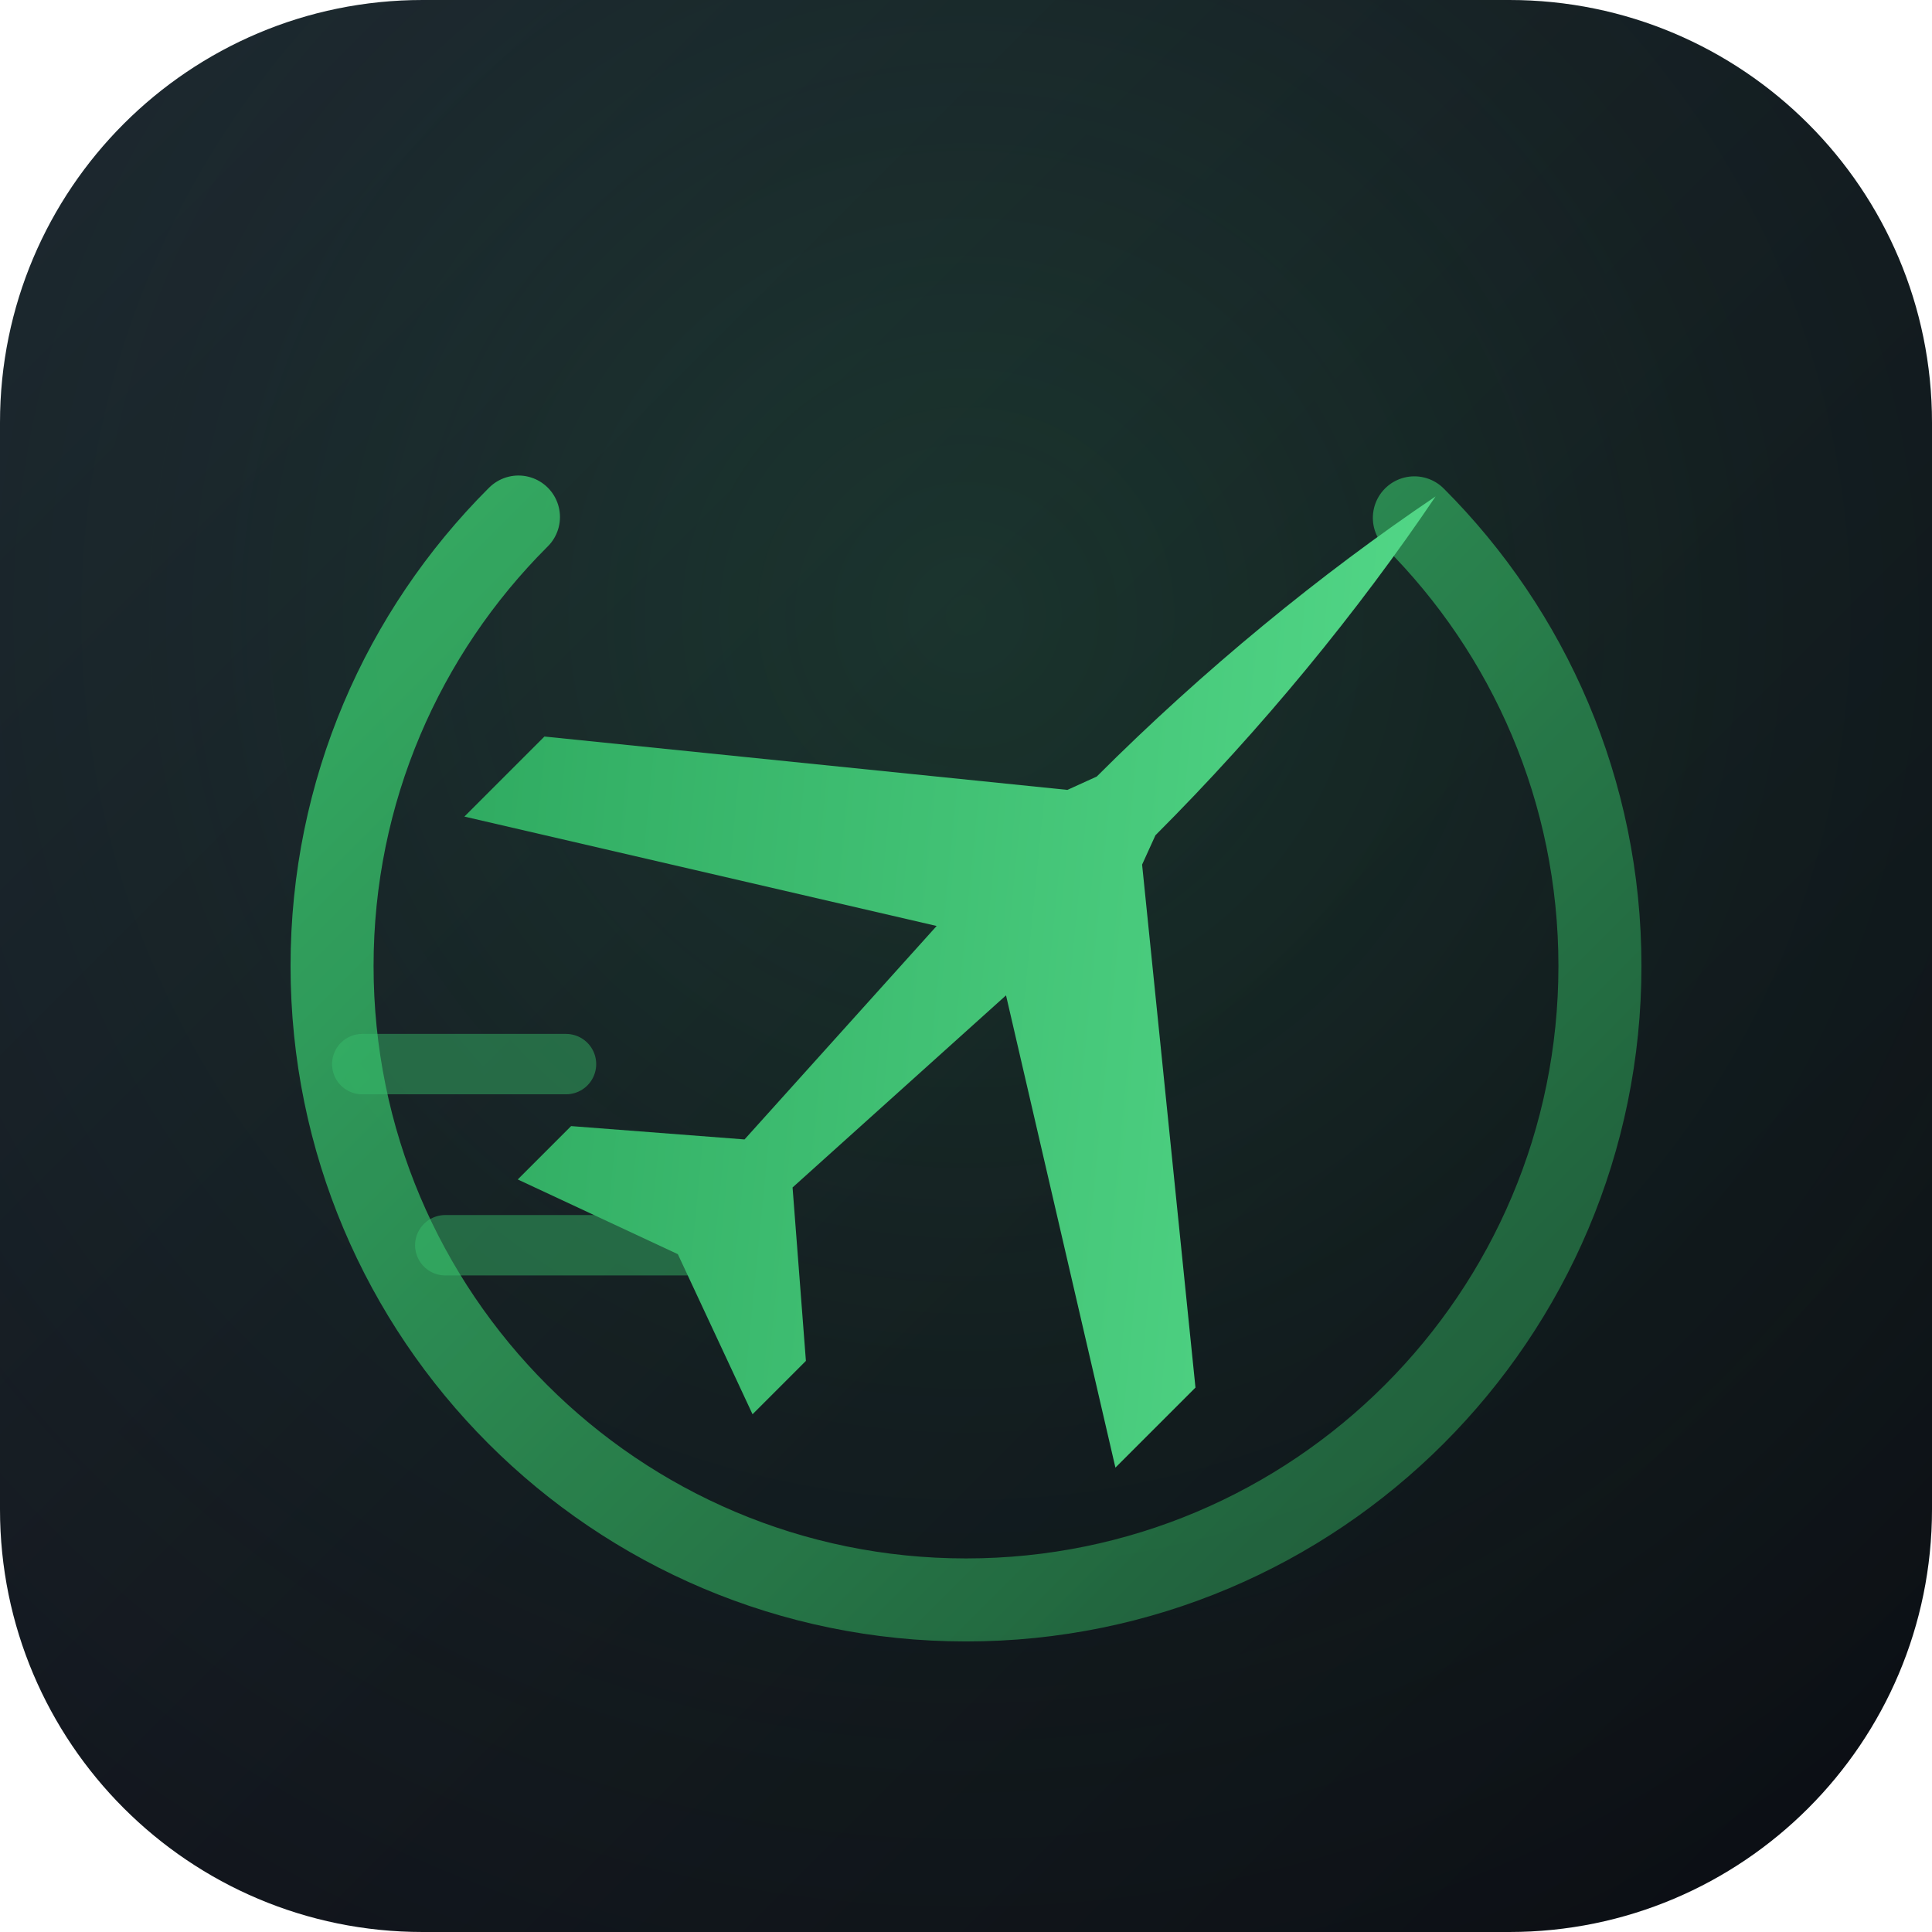
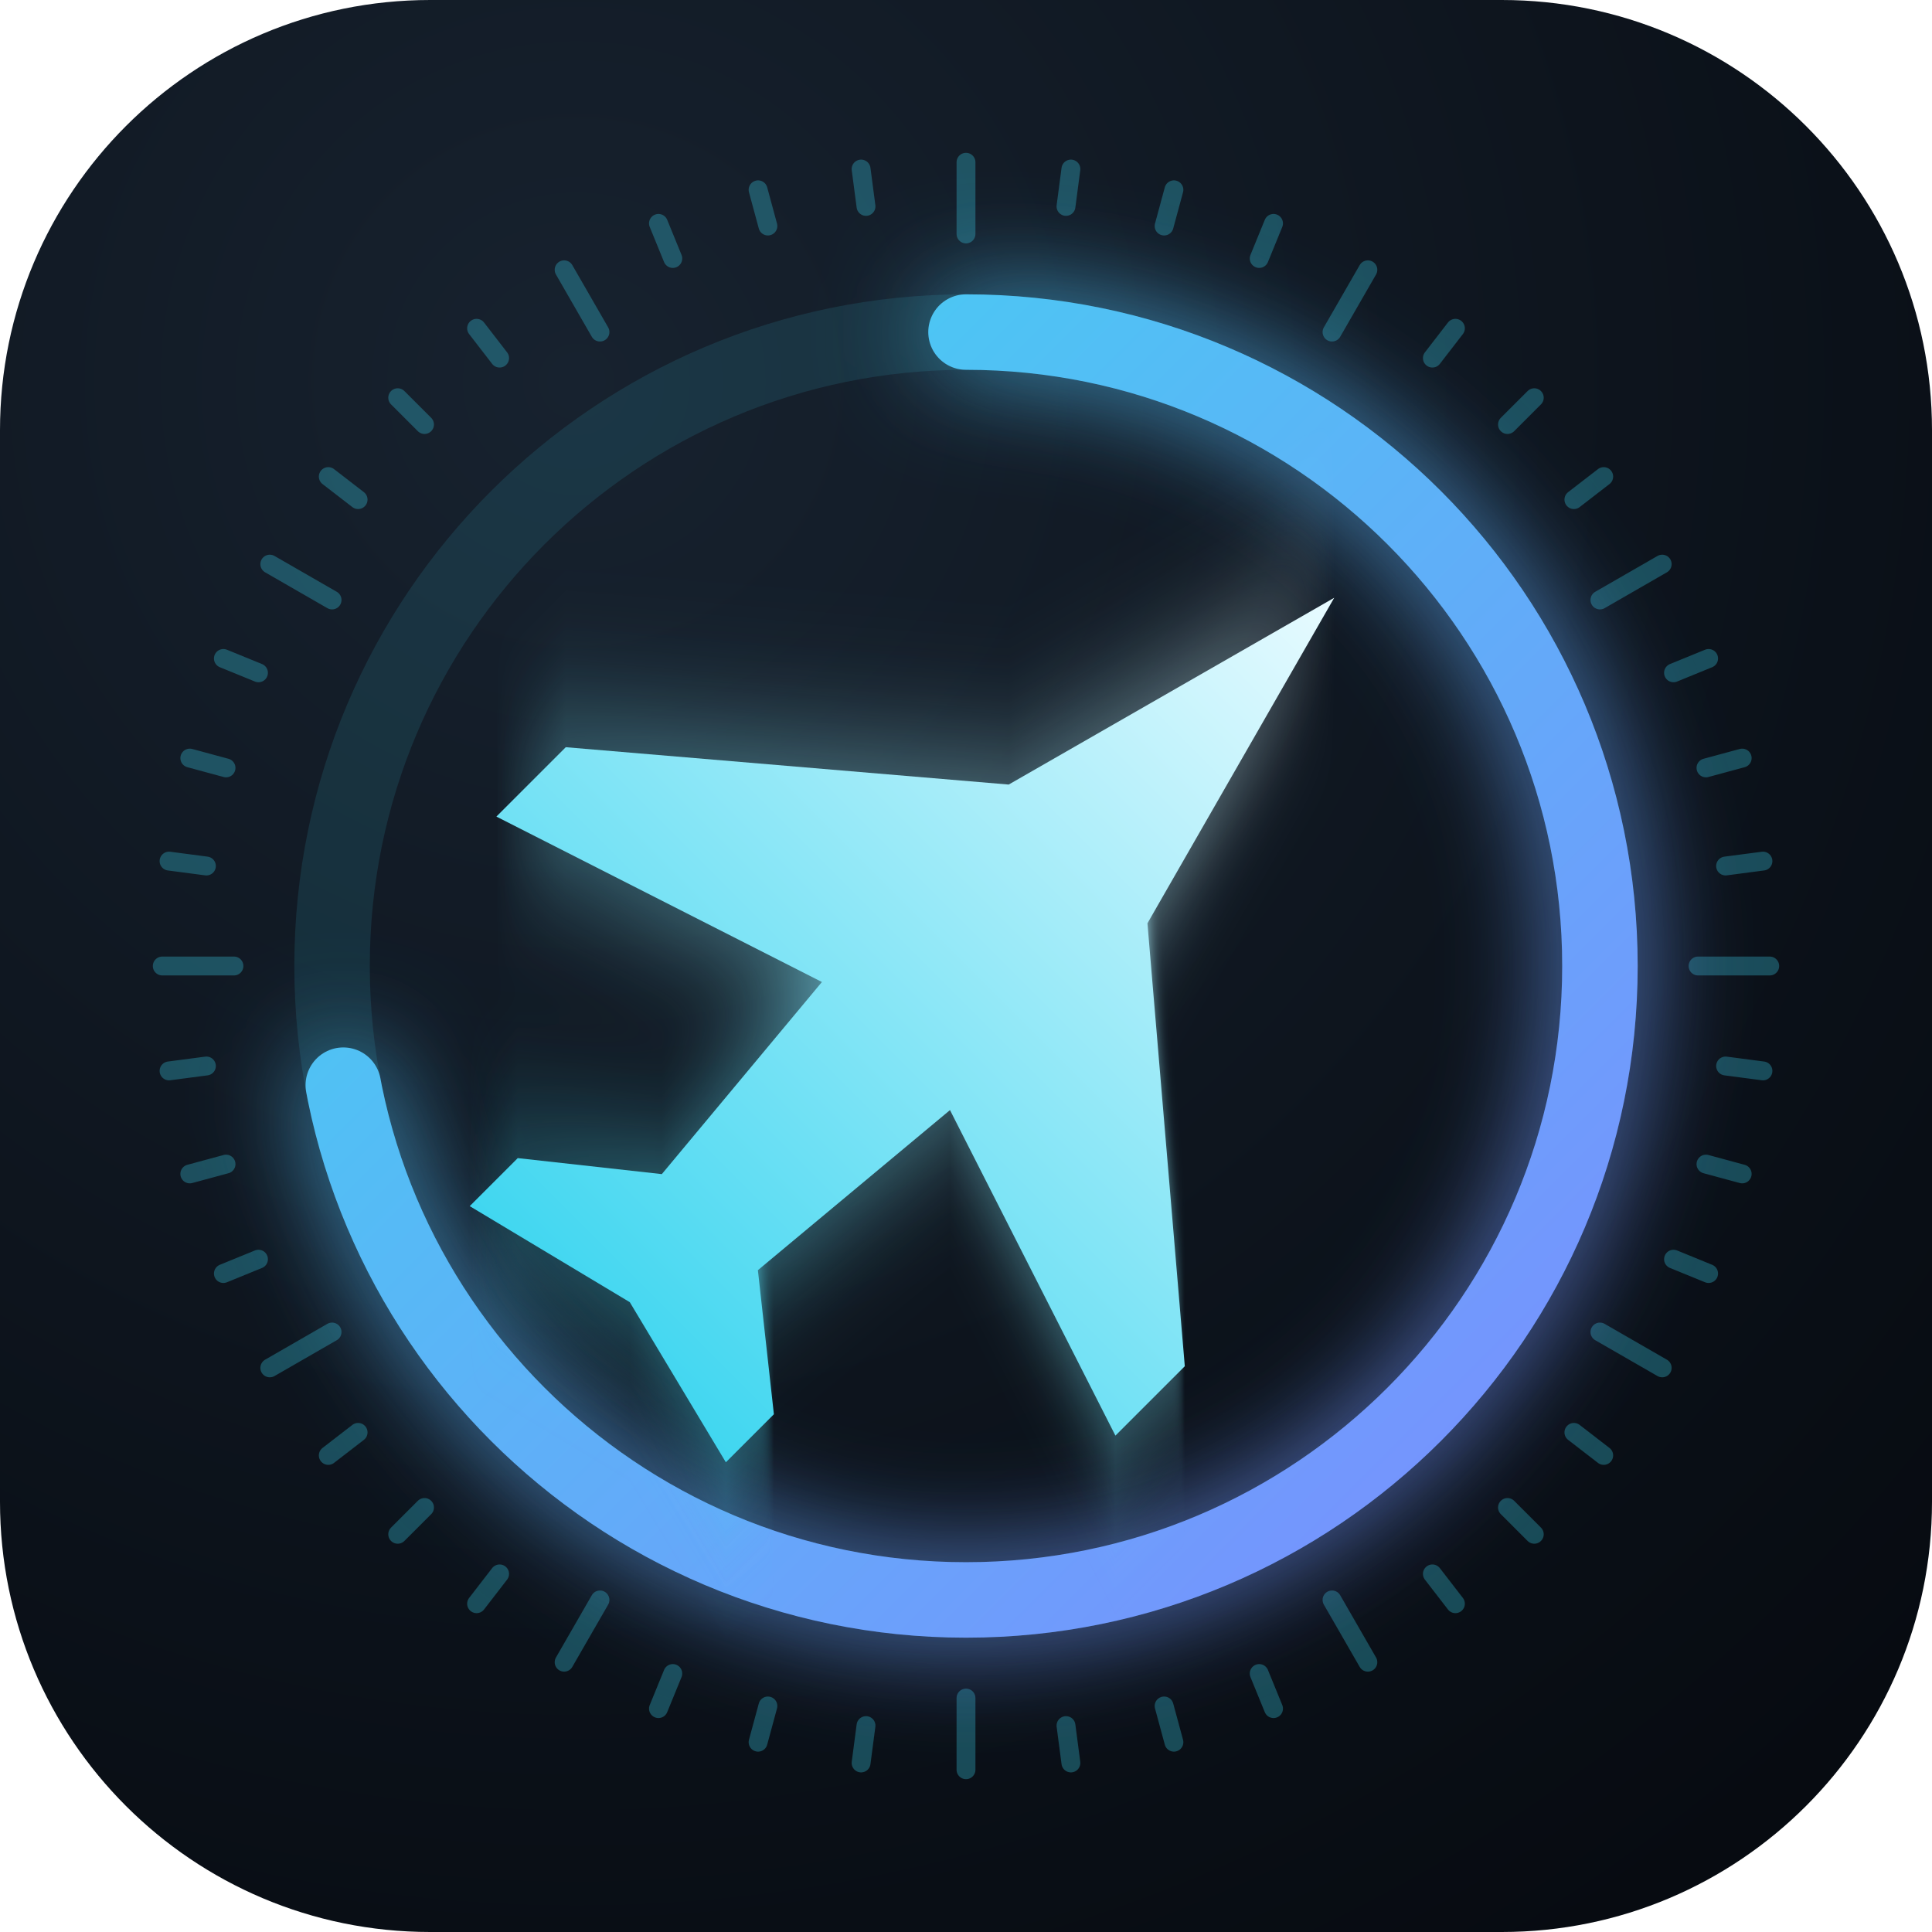
<svg xmlns="http://www.w3.org/2000/svg" viewBox="0 0 512 512">
  <defs>
-     <linearGradient id="bg" x1="0" y1="0" x2="1" y2="1">
-       <stop offset="0" stop-color="#1c232e" />
-       <stop offset="0.55" stop-color="#12161d" />
-       <stop offset="1" stop-color="#0b0e13" />
+     <radialGradient id="bgg" cx=".3" cy=".2" r="1.1">
+       <stop offset="0" stop-color="#17222f" />
+       <stop offset=".6" stop-color="#0b1119" />
+       <stop offset="1" stop-color="#05080d" />
+     </radialGradient>
+     <linearGradient id="ring" x1="0" y1="1" x2="1" y2="0">
+       <stop offset="0" stop-color="#7c8cff" />
+       <stop offset="1" stop-color="#3fd6f0" />
    </linearGradient>
-     <radialGradient id="glow" cx="0.5" cy="0.32" r="0.75">
-       <stop offset="0" stop-color="#39c26d" stop-opacity="0.16" />
-       <stop offset="0.55" stop-color="#39c26d" stop-opacity="0.05" />
-       <stop offset="1" stop-color="#39c26d" stop-opacity="0" />
-     </radialGradient>
-     <linearGradient id="jet" x1="0" y1="1" x2="1" y2="0">
-       <stop offset="0" stop-color="#2ba55c" />
-       <stop offset="1" stop-color="#5ee694" />
+     <linearGradient id="jet" x1="0" y1="1" x2="0" y2="0">
+       <stop offset="0" stop-color="#3fd6f0" />
+       <stop offset="1" stop-color="#e9fbff" />
    </linearGradient>
-     <linearGradient id="ring" x1="0" y1="1" x2="1" y2="0">
-       <stop offset="0" stop-color="#1f5c39" />
-       <stop offset="1" stop-color="#39c26d" />
-     </linearGradient>
+     <filter id="glow" x="-50%" y="-50%" width="200%" height="200%">
+       <feGaussianBlur stdDeviation="14" />
+     </filter>
  </defs>
-   <rect width="512" height="512" rx="112" fill="url(#bg)" />
-   <rect width="512" height="512" rx="112" fill="url(#glow)" />
-   <circle cx="256" cy="256" r="168" fill="none" stroke="url(#ring)" stroke-width="22" stroke-linecap="round" stroke-dasharray="792 264" stroke-dashoffset="-132" transform="rotate(-90 256 256)" opacity="0.9" />
-   <g stroke="#39c26d" stroke-opacity="0.45" stroke-width="16" stroke-linecap="round" fill="none">
-     <path d="M118 330 h74" />
-     <path d="M96 282 h54" />
-   </g>
-   <g transform="rotate(45 256 256)">
-     <path d="M256 80              C 263 116 267 156 267 196              L 270 204 378 292 378 322 269 254              L 265 330 300 360 300 380 256 364 212 380 212 360 247 330              L 243 254 134 322 134 292 242 204              L 245 196 C 245 156 249 116 256 80 Z" fill="url(#jet)" />
+   <rect id="bg" width="512" height="512" rx="114" fill="url(#bgg)" />
+   <g id="fg">
+     <g stroke="#3fd6f0" stroke-opacity=".3" stroke-width="5" stroke-linecap="round">
+       <path d="M256 62L256 43" />
+       <path d="M282.5 54.7L283.8 44.8" />
+       <path d="M308.5 59.9L311.1 50.3" />
+       <path d="M333.7 68.5L337.5 59.2" />
+       <path d="M353 88L362.5 71.5" />
+       <path d="M379.6 94.9L385.7 87" />
+       <path d="M399.5 112.5L406.6 105.4" />
+       <path d="M417.1 132.4L425 126.3" />
+       <path d="M424 159L440.5 149.5" />
+       <path d="M443.5 178.3L452.8 174.5" />
+       <path d="M452.1 203.5L461.7 200.9" />
+       <path d="M457.3 229.5L467.2 228.2" />
+       <path d="M450 256L469 256" />
+       <path d="M457.3 282.5L467.2 283.8" />
+       <path d="M452.1 308.5L461.7 311.1" />
+       <path d="M443.5 333.7L452.8 337.5" />
+       <path d="M424 353L440.5 362.5" />
+       <path d="M417.1 379.6L425 385.7" />
+       <path d="M399.5 399.5L406.6 406.6" />
+       <path d="M379.6 417.1L385.7 425" />
+       <path d="M353 424L362.5 440.5" />
+       <path d="M333.7 443.5L337.5 452.8" />
+       <path d="M308.5 452.1L311.1 461.7" />
+       <path d="M282.5 457.3L283.8 467.2" />
+       <path d="M256 450L256 469" />
+       <path d="M229.5 457.3L228.2 467.2" />
+       <path d="M203.5 452.1L200.9 461.7" />
+       <path d="M178.3 443.5L174.5 452.8" />
+       <path d="M159 424L149.5 440.5" />
+       <path d="M132.4 417.1L126.3 425" />
+       <path d="M112.5 399.5L105.4 406.6" />
+       <path d="M94.9 379.6L87 385.7" />
+       <path d="M88 353L71.5 362.5" />
+       <path d="M68.5 333.7L59.2 337.5" />
+       <path d="M59.9 308.5L50.3 311.1" />
+       <path d="M54.7 282.5L44.8 283.8" />
+       <path d="M62 256L43 256" />
+       <path d="M54.7 229.5L44.8 228.2" />
+       <path d="M59.9 203.5L50.3 200.9" />
+       <path d="M68.5 178.3L59.2 174.5" />
+       <path d="M88 159L71.5 149.5" />
+       <path d="M94.9 132.4L87 126.3" />
+       <path d="M112.5 112.5L105.4 105.4" />
+       <path d="M132.4 94.9L126.3 87" />
+       <path d="M159 88L149.5 71.5" />
+       <path d="M178.3 68.5L174.5 59.2" />
+       <path d="M203.5 59.9L200.9 50.3" />
+       <path d="M229.5 54.7L228.2 44.8" />
+     </g>
+     <circle cx="256" cy="256" r="168" fill="none" stroke="#3fd6f0" stroke-opacity=".12" stroke-width="20" />
+     <circle cx="256" cy="256" r="168" fill="none" stroke="url(#ring)" stroke-width="20" stroke-linecap="round" stroke-dasharray="760 2000" transform="rotate(-90 256 256)" filter="url(#glow)" opacity=".8" />
+     <circle cx="256" cy="256" r="168" fill="none" stroke="url(#ring)" stroke-width="20" stroke-linecap="round" stroke-dasharray="760 2000" transform="rotate(-90 256 256)" />
+     <g transform="rotate(45 256 256)">
+       <path d="M256 118 L282 214 L372 290 L372 316 L280 286 L274 352 L304 376 L304 394 L256 382 L208 394 L208 376 L238 352 L232 286 L140 316 L140 290 L230 214 Z" fill="url(#jet)" filter="url(#glow)" opacity=".55" />
+       <path d="M256 118 L282 214 L372 290 L372 316 L280 286 L274 352 L304 376 L304 394 L256 382 L208 394 L208 376 L238 352 L232 286 L140 316 L140 290 L230 214 Z" fill="url(#jet)" />
+     </g>
  </g>
</svg>
